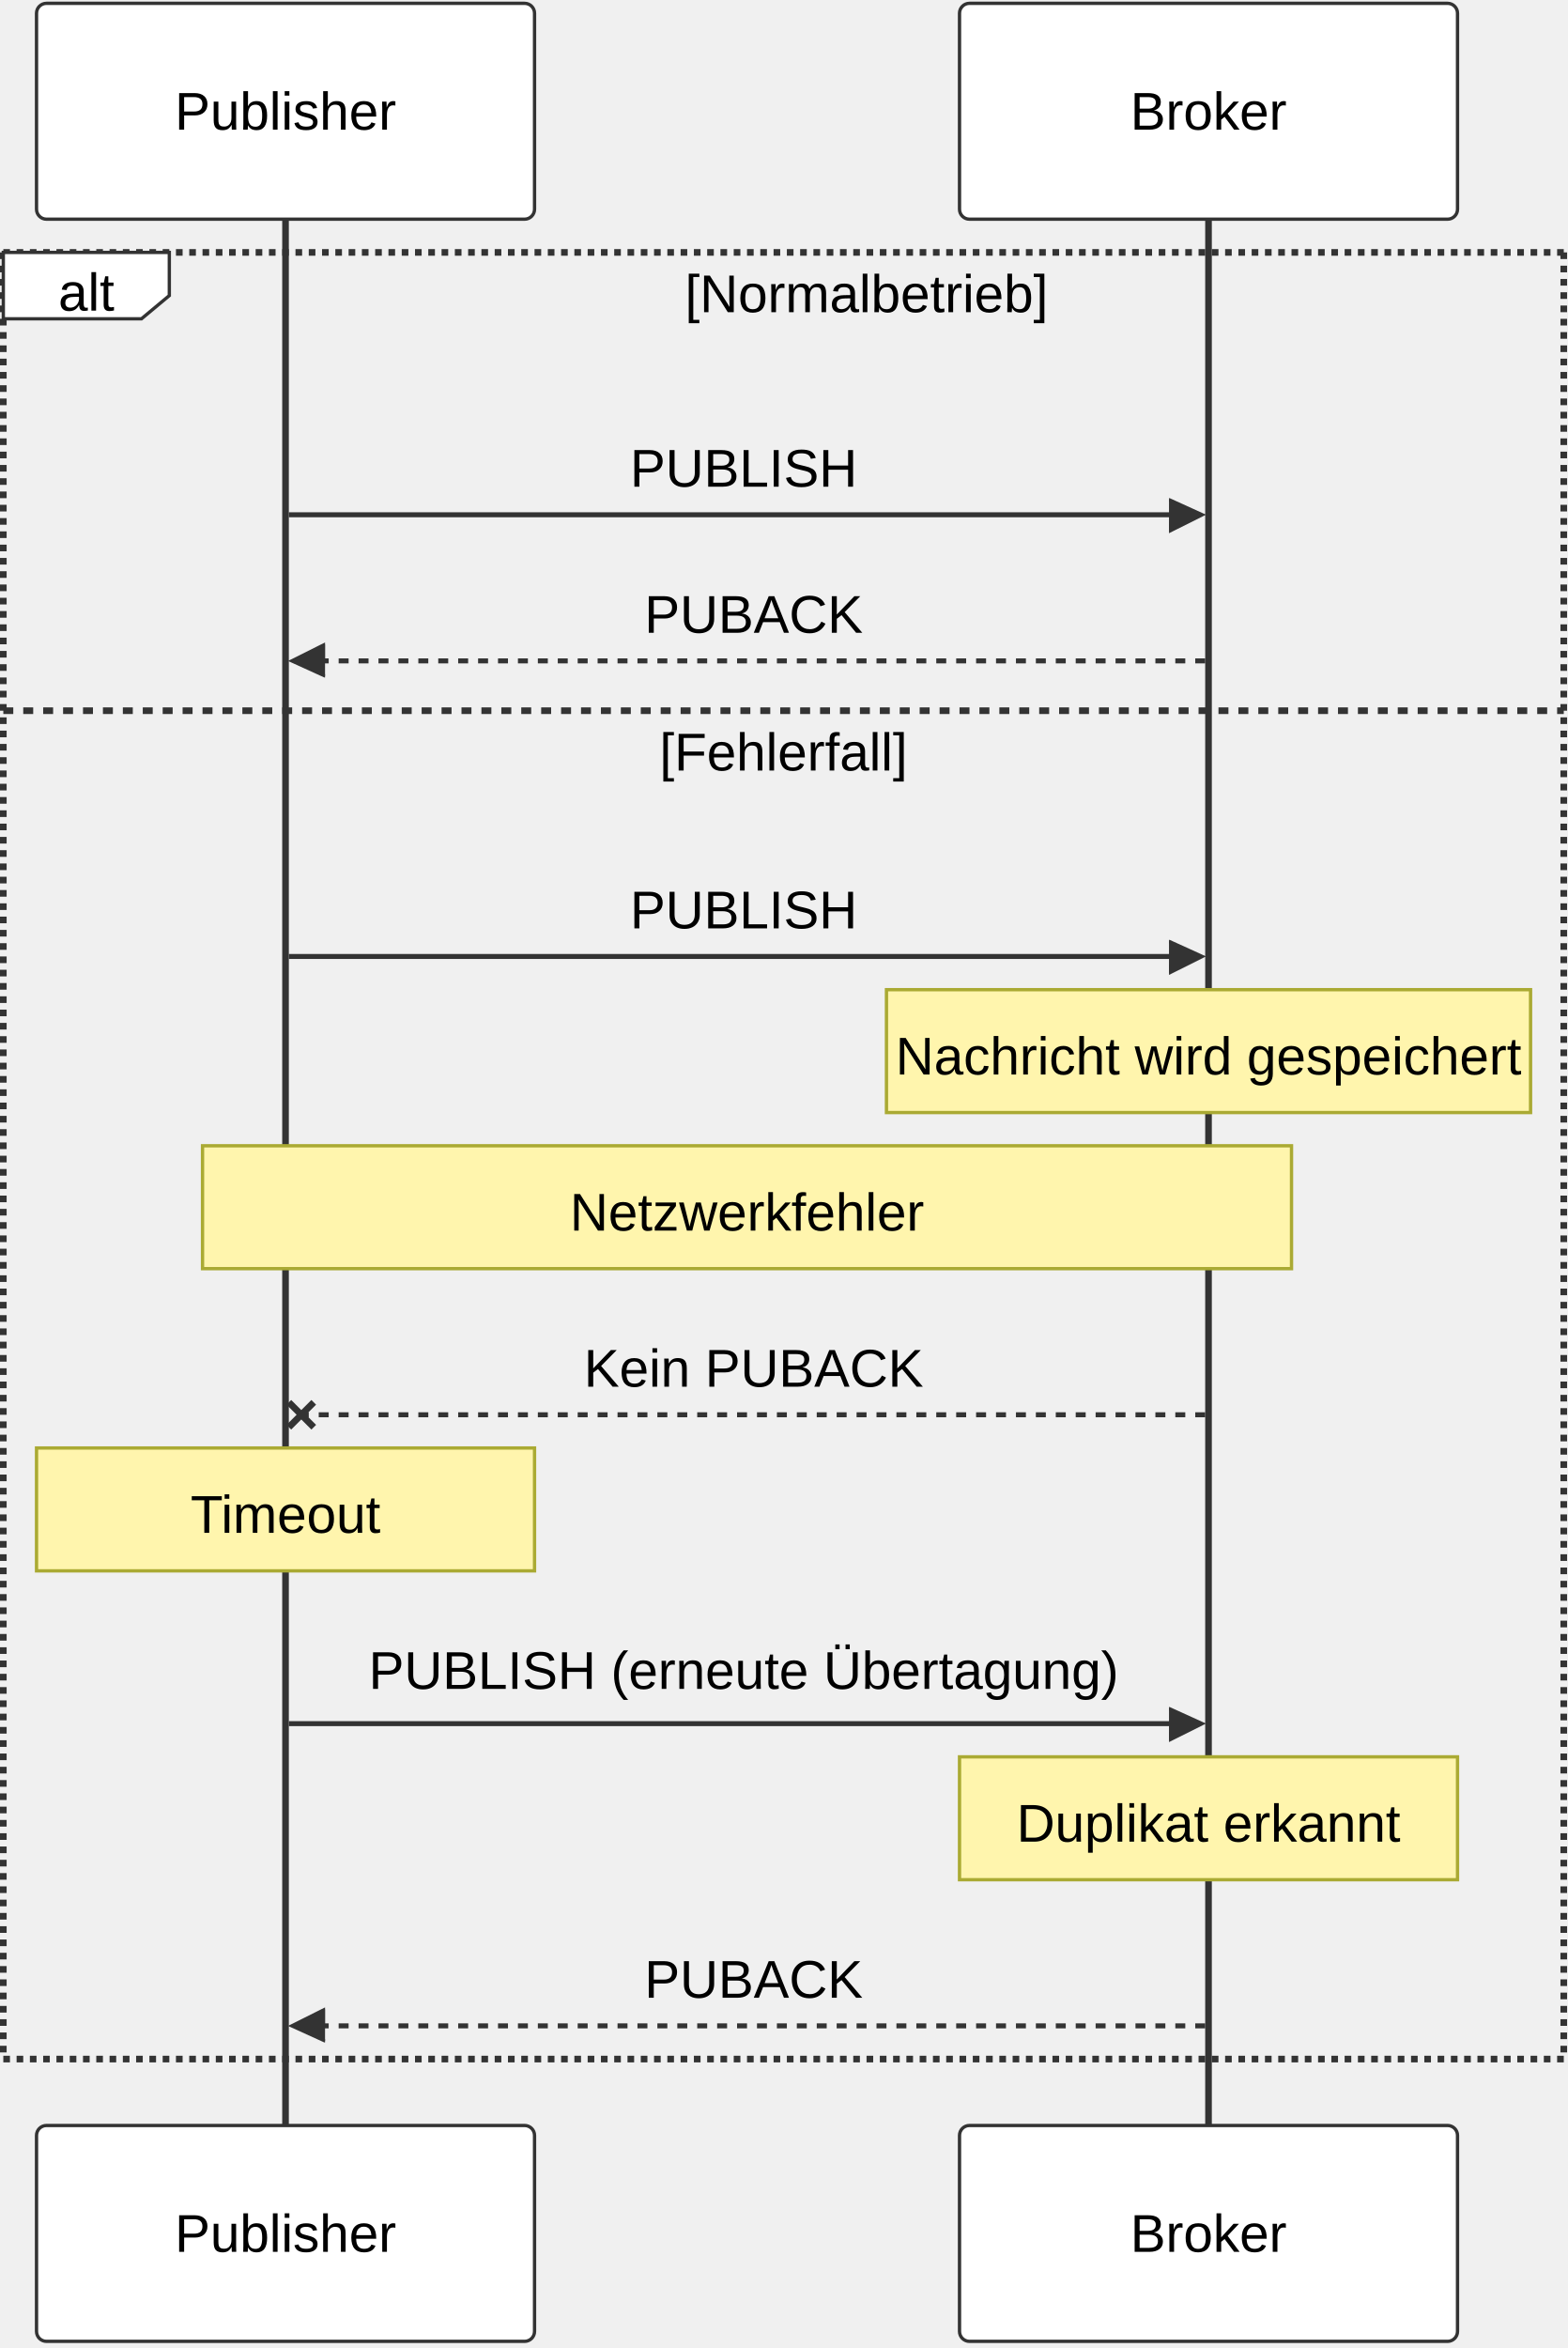
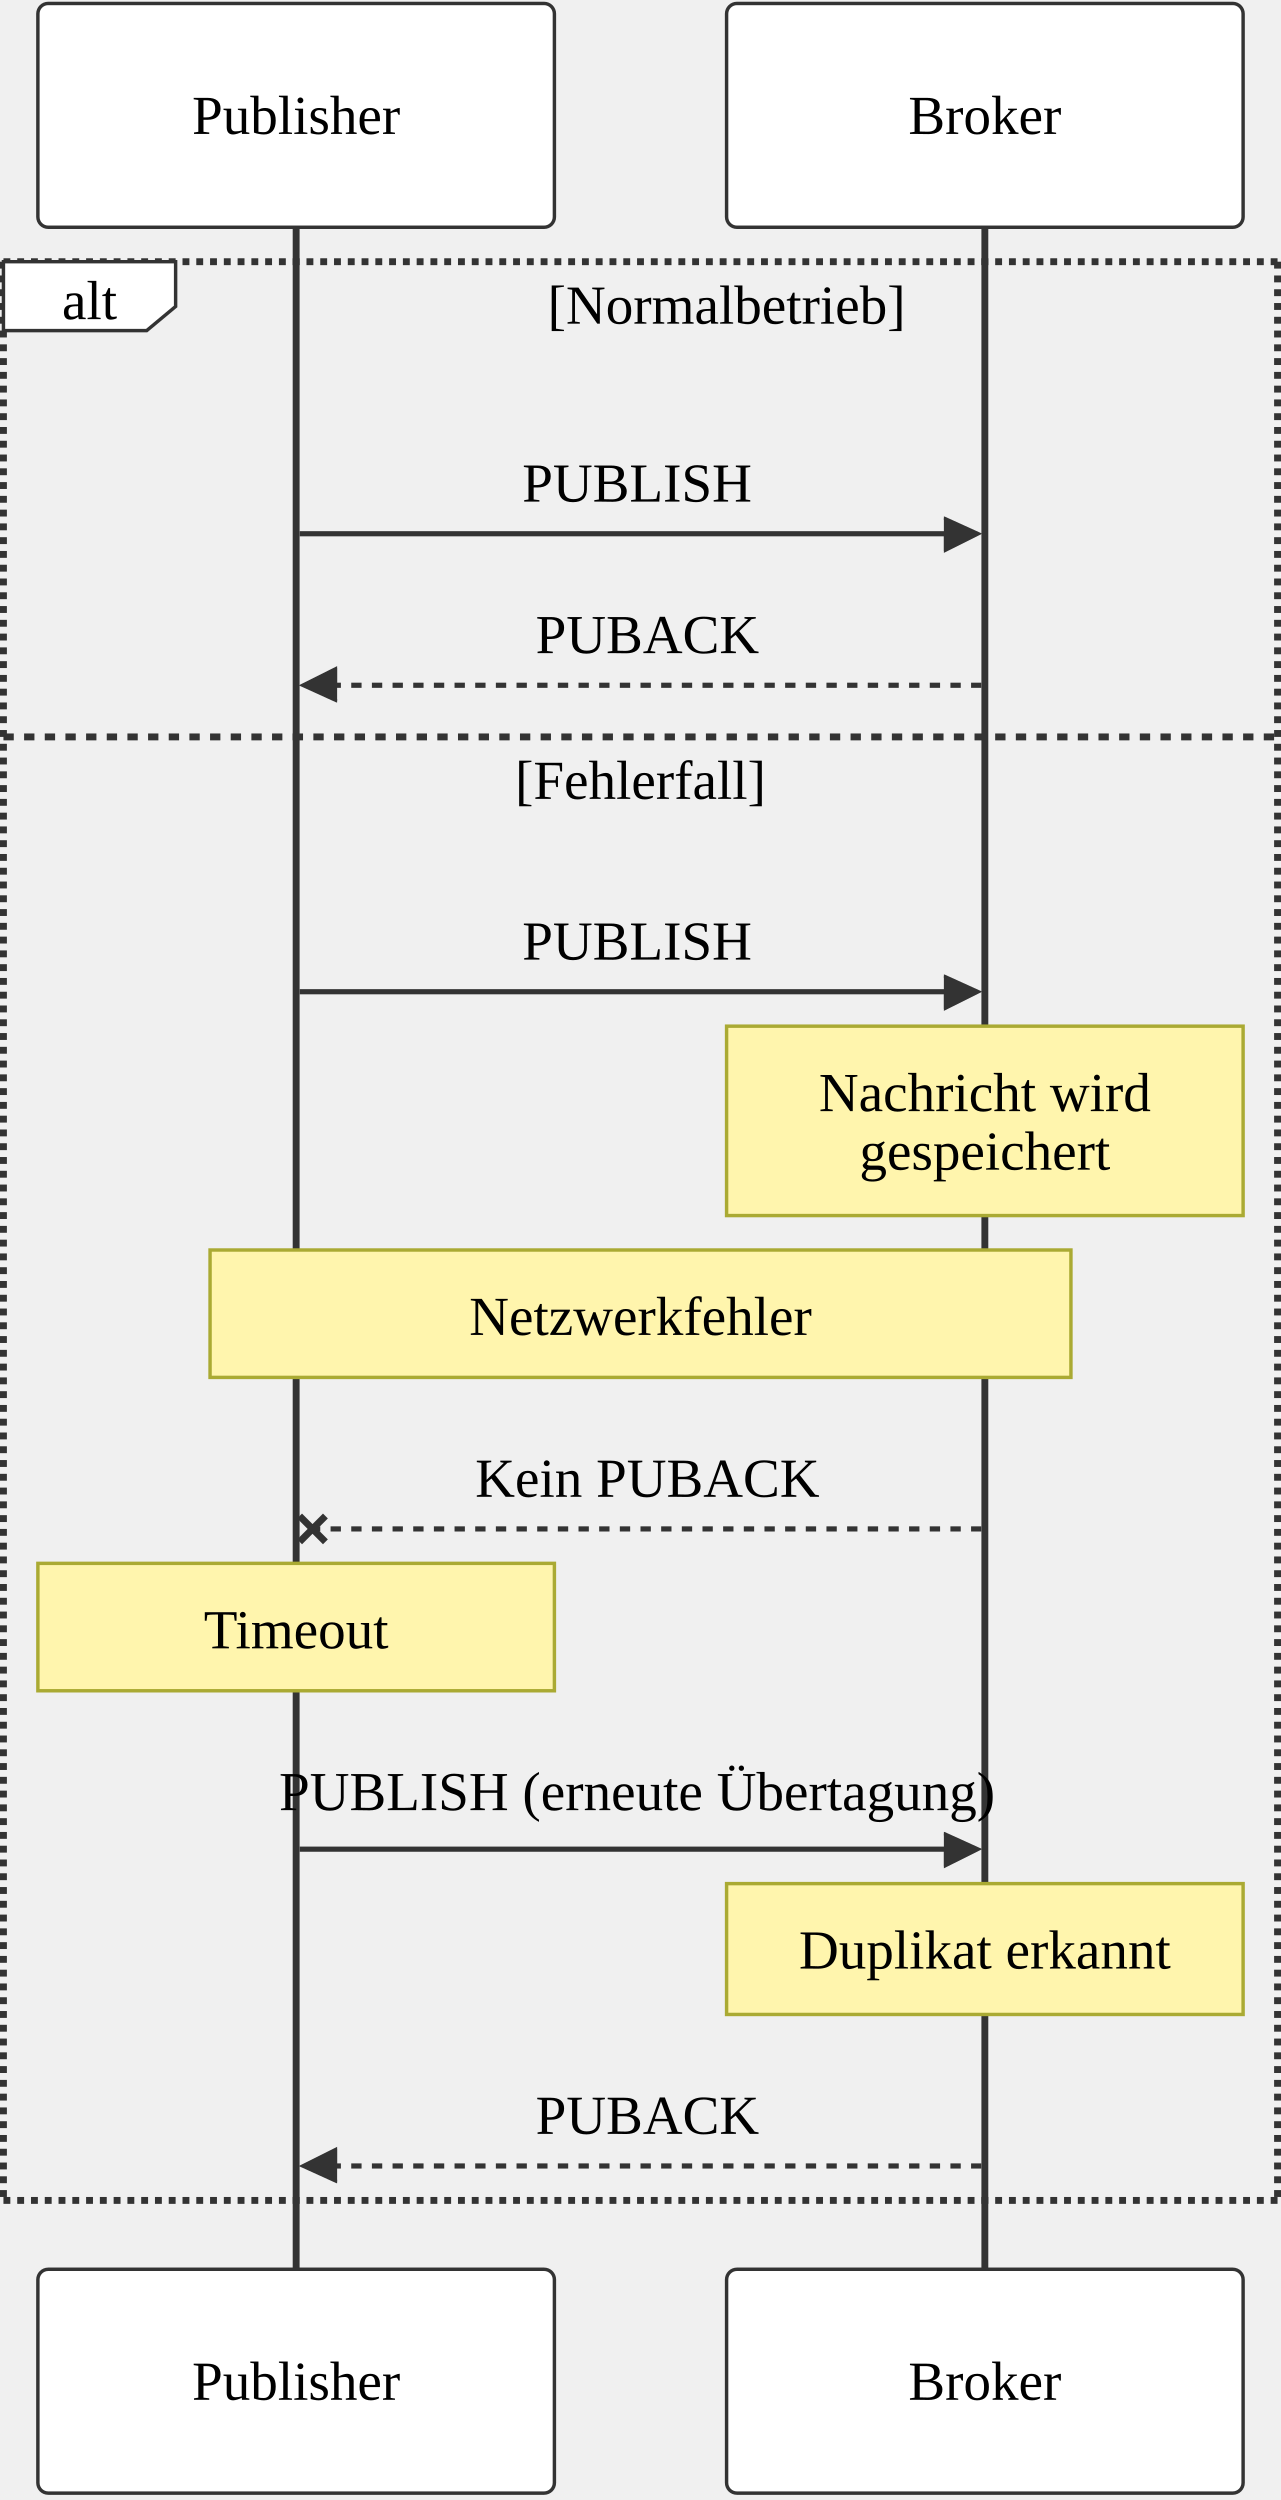
- <svg xmlns="http://www.w3.org/2000/svg" id="my-svg" width="100%" style="max-width: 472px; background-color: white;" viewBox="-11 -1 472 707" role="graphics-document document" aria-roledescription="sequence">
+ <svg xmlns="http://www.w3.org/2000/svg" id="my-svg" width="100%" style="max-width: 372px; background-color: white;" viewBox="-11 -1 372 726" role="graphics-document document" aria-roledescription="sequence">
  <g>
-     <rect x="278" y="639" fill="#eaeaea" stroke="#666" width="150" height="65" name="Broker" rx="3" ry="3" class="actor actor-bottom" />
-     <text x="353" y="671.5" dominant-baseline="central" alignment-baseline="central" class="actor actor-box" style="text-anchor: middle; font-size: 16px; font-weight: 400;">
-       <tspan x="353" dy="0">Broker</tspan>
+     <rect x="200" y="658" fill="#eaeaea" stroke="#666" width="150" height="65" name="Broker" rx="3" ry="3" class="actor actor-bottom" />
+     <text x="275" y="690.5" dominant-baseline="central" alignment-baseline="central" class="actor actor-box" style="text-anchor: middle; font-size: 16px; font-weight: 400;">
+       <tspan x="275" dy="0">Broker</tspan>
    </text>
  </g>
  <g>
-     <rect x="0" y="639" fill="#eaeaea" stroke="#666" width="150" height="65" name="Client" rx="3" ry="3" class="actor actor-bottom" />
-     <text x="75" y="671.5" dominant-baseline="central" alignment-baseline="central" class="actor actor-box" style="text-anchor: middle; font-size: 16px; font-weight: 400;">
+     <rect x="0" y="658" fill="#eaeaea" stroke="#666" width="150" height="65" name="Client" rx="3" ry="3" class="actor actor-bottom" />
+     <text x="75" y="690.5" dominant-baseline="central" alignment-baseline="central" class="actor actor-box" style="text-anchor: middle; font-size: 16px; font-weight: 400;">
      <tspan x="75" dy="0">Publisher</tspan>
    </text>
  </g>
  <g>
-     <line id="actor1" x1="353" y1="65" x2="353" y2="639" class="actor-line 200" stroke-width="0.5px" stroke="#999" name="Broker" data-et="life-line" data-id="Broker" />
+     <line id="actor1" x1="275" y1="65" x2="275" y2="658" class="actor-line 200" stroke-width="0.5px" stroke="#999" name="Broker" data-et="life-line" data-id="Broker" />
    <g id="root-1" data-et="participant" data-type="participant" data-id="Broker">
-       <rect x="278" y="0" fill="#eaeaea" stroke="#666" width="150" height="65" name="Broker" rx="3" ry="3" class="actor actor-top" />
-       <text x="353" y="32.5" dominant-baseline="central" alignment-baseline="central" class="actor actor-box" style="text-anchor: middle; font-size: 16px; font-weight: 400;">
-         <tspan x="353" dy="0">Broker</tspan>
+       <rect x="200" y="0" fill="#eaeaea" stroke="#666" width="150" height="65" name="Broker" rx="3" ry="3" class="actor actor-top" />
+       <text x="275" y="32.5" dominant-baseline="central" alignment-baseline="central" class="actor actor-box" style="text-anchor: middle; font-size: 16px; font-weight: 400;">
+         <tspan x="275" dy="0">Broker</tspan>
      </text>
    </g>
  </g>
  <g>
-     <line id="actor0" x1="75" y1="65" x2="75" y2="639" class="actor-line 200" stroke-width="0.5px" stroke="#999" name="Client" data-et="life-line" data-id="Client" />
+     <line id="actor0" x1="75" y1="65" x2="75" y2="658" class="actor-line 200" stroke-width="0.5px" stroke="#999" name="Client" data-et="life-line" data-id="Client" />
    <g id="root-0" data-et="participant" data-type="participant" data-id="Client">
      <rect x="0" y="0" fill="#eaeaea" stroke="#666" width="150" height="65" name="Client" rx="3" ry="3" class="actor actor-top" />
      <text x="75" y="32.5" dominant-baseline="central" alignment-baseline="central" class="actor actor-box" style="text-anchor: middle; font-size: 16px; font-weight: 400;">
        <tspan x="75" dy="0">Publisher</tspan>
      </text>
    </g>
  </g>
-   <style>#my-svg{font-family:"trebuchet ms",verdana,arial,sans-serif;font-size:16px;fill:#333;}@keyframes edge-animation-frame{from{stroke-dashoffset:0;}}@keyframes dash{to{stroke-dashoffset:0;}}#my-svg .edge-animation-slow{stroke-dasharray:9,5!important;stroke-dashoffset:900;animation:dash 50s linear infinite;stroke-linecap:round;}#my-svg .edge-animation-fast{stroke-dasharray:9,5!important;stroke-dashoffset:900;animation:dash 20s linear infinite;stroke-linecap:round;}#my-svg .error-icon{fill:hsl(220.588, 100%, 98.333%);}#my-svg .error-text{fill:rgb(8.5, 5.75, 0);stroke:rgb(8.5, 5.75, 0);}#my-svg .edge-thickness-normal{stroke-width:1px;}#my-svg .edge-thickness-thick{stroke-width:3.5px;}#my-svg .edge-pattern-solid{stroke-dasharray:0;}#my-svg .edge-thickness-invisible{stroke-width:0;fill:none;}#my-svg .edge-pattern-dashed{stroke-dasharray:3;}#my-svg .edge-pattern-dotted{stroke-dasharray:2;}#my-svg .marker{fill:#0b0b0b;stroke:#0b0b0b;}#my-svg .marker.cross{stroke:#0b0b0b;}#my-svg svg{font-family:"trebuchet ms",verdana,arial,sans-serif;font-size:16px;}#my-svg p{margin:0;}#my-svg .actor{stroke:#333333;fill:#ffffff;stroke-width:1;}#my-svg rect.actor.outer-path[data-look="neo"]{filter:drop-shadow( 1px 2px 2px rgba(185,185,185,1));}#my-svg rect.note[data-look="neo"]{stroke:#aaaa33;fill:#fff5ad;filter:drop-shadow( 1px 2px 2px rgba(185,185,185,1));}#my-svg text.actor&gt;tspan{fill:#000000;stroke:none;}#my-svg .actor-line{stroke:#333333;}#my-svg .innerArc{stroke-width:1.5;stroke-dasharray:none;}#my-svg .messageLine0{stroke-width:1.5;stroke-dasharray:none;stroke:#333333;}#my-svg .messageLine1{stroke-width:1.5;stroke-dasharray:2,2;stroke:#333333;}#my-svg [id$="-arrowhead"] path{fill:#333333;stroke:#333333;}#my-svg .sequenceNumber{fill:#ffffff;}#my-svg [id$="-sequencenumber"]{fill:#333333;}#my-svg [id$="-crosshead"] path{fill:#333333;stroke:#333333;}#my-svg .messageText{fill:#000000;stroke:none;}#my-svg .labelBox{stroke:#333333;fill:#ffffff;filter:none;}#my-svg .labelText,#my-svg .labelText&gt;tspan{fill:#000000;stroke:none;}#my-svg .loopText,#my-svg .loopText&gt;tspan{fill:#000000;stroke:none;}#my-svg .sectionTitle,#my-svg .sectionTitle&gt;tspan{fill:#000000;stroke:none;}#my-svg .loopLine{stroke-width:2px;stroke-dasharray:2,2;stroke:#333333;fill:#333333;}#my-svg .note{stroke:#aaaa33;fill:#fff5ad;}#my-svg .noteText,#my-svg .noteText&gt;tspan{fill:#000000;stroke:none;font-weight:normal;}#my-svg .activation0{fill:#f4f4f4;stroke:#666666;}#my-svg .activation1{fill:#f4f4f4;stroke:#666666;}#my-svg .activation2{fill:#f4f4f4;stroke:#666666;}#my-svg .actorPopupMenu{position:absolute;}#my-svg .actorPopupMenuPanel{position:absolute;fill:#ffffff;box-shadow:0px 8px 16px 0px rgba(0,0,0,0.2);filter:drop-shadow(3px 5px 2px rgb(0 0 0 / 0.4));}#my-svg .actor-man circle,#my-svg line{fill:#ffffff;stroke-width:2px;}#my-svg g rect.rect{filter:drop-shadow( 1px 2px 2px rgba(185,185,185,1));stroke:hsl(40.588, 60%, 83.333%);}#my-svg .node .neo-node{stroke:hsl(40.588, 60%, 83.333%);}#my-svg [data-look="neo"].node rect,#my-svg [data-look="neo"].cluster rect,#my-svg [data-look="neo"].node polygon{stroke:url(#my-svg-gradient);filter:drop-shadow( 1px 2px 2px rgba(185,185,185,1));}#my-svg [data-look="neo"].swimlane.cluster rect{filter:none;}#my-svg [data-look="neo"].node path{stroke:url(#my-svg-gradient);stroke-width:1px;}#my-svg [data-look="neo"].node .outer-path{filter:drop-shadow( 1px 2px 2px rgba(185,185,185,1));}#my-svg [data-look="neo"].node .neo-line path{stroke:hsl(40.588, 60%, 83.333%);filter:none;}#my-svg [data-look="neo"].node circle{stroke:url(#my-svg-gradient);filter:drop-shadow( 1px 2px 2px rgba(185,185,185,1));}#my-svg [data-look="neo"].node circle .state-start{fill:#000000;}#my-svg [data-look="neo"].icon-shape .icon{fill:url(#my-svg-gradient);filter:drop-shadow( 1px 2px 2px rgba(185,185,185,1));}#my-svg [data-look="neo"].icon-shape .icon-neo path{stroke:url(#my-svg-gradient);filter:drop-shadow( 1px 2px 2px rgba(185,185,185,1));}#my-svg :root{--mermaid-font-family:"trebuchet ms",verdana,arial,sans-serif;}</style>
+   <style>#my-svg{font-family:'Times New Roman',Times,serif;font-size:16px;fill:#333;}@keyframes edge-animation-frame{from{stroke-dashoffset:0;}}@keyframes dash{to{stroke-dashoffset:0;}}#my-svg .edge-animation-slow{stroke-dasharray:9,5!important;stroke-dashoffset:900;animation:dash 50s linear infinite;stroke-linecap:round;}#my-svg .edge-animation-fast{stroke-dasharray:9,5!important;stroke-dashoffset:900;animation:dash 20s linear infinite;stroke-linecap:round;}#my-svg .error-icon{fill:hsl(220.588, 100%, 98.333%);}#my-svg .error-text{fill:rgb(8.5, 5.75, 0);stroke:rgb(8.5, 5.75, 0);}#my-svg .edge-thickness-normal{stroke-width:1px;}#my-svg .edge-thickness-thick{stroke-width:3.5px;}#my-svg .edge-pattern-solid{stroke-dasharray:0;}#my-svg .edge-thickness-invisible{stroke-width:0;fill:none;}#my-svg .edge-pattern-dashed{stroke-dasharray:3;}#my-svg .edge-pattern-dotted{stroke-dasharray:2;}#my-svg .marker{fill:#0b0b0b;stroke:#0b0b0b;}#my-svg .marker.cross{stroke:#0b0b0b;}#my-svg svg{font-family:'Times New Roman',Times,serif;font-size:16px;}#my-svg p{margin:0;}#my-svg .actor{stroke:#333333;fill:#ffffff;stroke-width:1;}#my-svg rect.actor.outer-path[data-look="neo"]{filter:drop-shadow( 1px 2px 2px rgba(185,185,185,1));}#my-svg rect.note[data-look="neo"]{stroke:#aaaa33;fill:#fff5ad;filter:drop-shadow( 1px 2px 2px rgba(185,185,185,1));}#my-svg text.actor&gt;tspan{fill:#000000;stroke:none;}#my-svg .actor-line{stroke:#333333;}#my-svg .innerArc{stroke-width:1.5;stroke-dasharray:none;}#my-svg .messageLine0{stroke-width:1.5;stroke-dasharray:none;stroke:#333333;}#my-svg .messageLine1{stroke-width:1.5;stroke-dasharray:2,2;stroke:#333333;}#my-svg [id$="-arrowhead"] path{fill:#333333;stroke:#333333;}#my-svg .sequenceNumber{fill:#ffffff;}#my-svg [id$="-sequencenumber"]{fill:#333333;}#my-svg [id$="-crosshead"] path{fill:#333333;stroke:#333333;}#my-svg .messageText{fill:#000000;stroke:none;}#my-svg .labelBox{stroke:#333333;fill:#ffffff;filter:none;}#my-svg .labelText,#my-svg .labelText&gt;tspan{fill:#000000;stroke:none;}#my-svg .loopText,#my-svg .loopText&gt;tspan{fill:#000000;stroke:none;}#my-svg .sectionTitle,#my-svg .sectionTitle&gt;tspan{fill:#000000;stroke:none;}#my-svg .loopLine{stroke-width:2px;stroke-dasharray:2,2;stroke:#333333;fill:#333333;}#my-svg .note{stroke:#aaaa33;fill:#fff5ad;}#my-svg .noteText,#my-svg .noteText&gt;tspan{fill:#000000;stroke:none;font-weight:normal;}#my-svg .activation0{fill:#f4f4f4;stroke:#666666;}#my-svg .activation1{fill:#f4f4f4;stroke:#666666;}#my-svg .activation2{fill:#f4f4f4;stroke:#666666;}#my-svg .actorPopupMenu{position:absolute;}#my-svg .actorPopupMenuPanel{position:absolute;fill:#ffffff;box-shadow:0px 8px 16px 0px rgba(0,0,0,0.2);filter:drop-shadow(3px 5px 2px rgb(0 0 0 / 0.4));}#my-svg .actor-man circle,#my-svg line{fill:#ffffff;stroke-width:2px;}#my-svg g rect.rect{filter:drop-shadow( 1px 2px 2px rgba(185,185,185,1));stroke:hsl(40.588, 60%, 83.333%);}#my-svg .node .neo-node{stroke:hsl(40.588, 60%, 83.333%);}#my-svg [data-look="neo"].node rect,#my-svg [data-look="neo"].cluster rect,#my-svg [data-look="neo"].node polygon{stroke:url(#my-svg-gradient);filter:drop-shadow( 1px 2px 2px rgba(185,185,185,1));}#my-svg [data-look="neo"].swimlane.cluster rect{filter:none;}#my-svg [data-look="neo"].node path{stroke:url(#my-svg-gradient);stroke-width:1px;}#my-svg [data-look="neo"].node .outer-path{filter:drop-shadow( 1px 2px 2px rgba(185,185,185,1));}#my-svg [data-look="neo"].node .neo-line path{stroke:hsl(40.588, 60%, 83.333%);filter:none;}#my-svg [data-look="neo"].node circle{stroke:url(#my-svg-gradient);filter:drop-shadow( 1px 2px 2px rgba(185,185,185,1));}#my-svg [data-look="neo"].node circle .state-start{fill:#000000;}#my-svg [data-look="neo"].icon-shape .icon{fill:url(#my-svg-gradient);filter:drop-shadow( 1px 2px 2px rgba(185,185,185,1));}#my-svg [data-look="neo"].icon-shape .icon-neo path{stroke:url(#my-svg-gradient);filter:drop-shadow( 1px 2px 2px rgba(185,185,185,1));}#my-svg :root{--mermaid-font-family:"trebuchet ms",verdana,arial,sans-serif;}</style>
  <g />
  <defs>
    <symbol id="my-svg-computer" width="24" height="24">
      <path transform="scale(.5)" d="M2 2v13h20v-13h-20zm18 11h-16v-9h16v9zm-10.228 6l.466-1h3.524l.467 1h-4.457zm14.228 3h-24l2-6h2.104l-1.33 4h18.45l-1.297-4h2.073l2 6zm-5-10h-14v-7h14v7z" />
    </symbol>
  </defs>
  <defs>
    <symbol id="my-svg-database" fill-rule="evenodd" clip-rule="evenodd">
      <path transform="scale(.5)" d="M12.258.001l.256.004.255.005.253.008.251.01.249.012.247.015.246.016.242.019.241.02.239.023.236.024.233.027.231.028.229.031.225.032.223.034.22.036.217.038.214.04.211.041.208.043.205.045.201.046.198.048.194.05.191.051.187.053.183.054.18.056.175.057.172.059.168.06.163.061.16.063.155.064.15.066.074.033.073.033.071.034.07.034.069.035.068.035.067.035.066.035.064.036.064.036.062.036.06.036.06.037.058.037.058.037.055.038.055.038.053.038.052.038.051.039.05.039.048.039.047.039.045.04.044.04.043.04.041.04.04.041.039.041.037.041.036.041.034.041.033.042.032.042.03.042.029.042.027.042.026.043.024.043.023.043.021.043.02.043.018.044.017.043.015.044.013.044.012.044.011.045.009.044.007.045.006.045.004.045.002.045.001.045v17l-.001.045-.002.045-.004.045-.006.045-.007.045-.009.044-.011.045-.012.044-.013.044-.015.044-.017.043-.018.044-.02.043-.021.043-.023.043-.024.043-.026.043-.027.042-.029.042-.03.042-.032.042-.033.042-.034.041-.036.041-.037.041-.039.041-.04.041-.041.04-.043.04-.044.04-.045.04-.047.039-.048.039-.05.039-.051.039-.052.038-.053.038-.055.038-.055.038-.058.037-.058.037-.06.037-.06.036-.062.036-.064.036-.064.036-.066.035-.067.035-.068.035-.069.035-.07.034-.071.034-.073.033-.074.033-.15.066-.155.064-.16.063-.163.061-.168.06-.172.059-.175.057-.18.056-.183.054-.187.053-.191.051-.194.05-.198.048-.201.046-.205.045-.208.043-.211.041-.214.04-.217.038-.22.036-.223.034-.225.032-.229.031-.231.028-.233.027-.236.024-.239.023-.241.02-.242.019-.246.016-.247.015-.249.012-.251.01-.253.008-.255.005-.256.004-.258.001-.258-.001-.256-.004-.255-.005-.253-.008-.251-.01-.249-.012-.247-.015-.245-.016-.243-.019-.241-.02-.238-.023-.236-.024-.234-.027-.231-.028-.228-.031-.226-.032-.223-.034-.22-.036-.217-.038-.214-.04-.211-.041-.208-.043-.204-.045-.201-.046-.198-.048-.195-.05-.19-.051-.187-.053-.184-.054-.179-.056-.176-.057-.172-.059-.167-.06-.164-.061-.159-.063-.155-.064-.151-.066-.074-.033-.072-.033-.072-.034-.07-.034-.069-.035-.068-.035-.067-.035-.066-.035-.064-.036-.063-.036-.062-.036-.061-.036-.06-.037-.058-.037-.057-.037-.056-.038-.055-.038-.053-.038-.052-.038-.051-.039-.049-.039-.049-.039-.046-.039-.046-.04-.044-.04-.043-.04-.041-.04-.04-.041-.039-.041-.037-.041-.036-.041-.034-.041-.033-.042-.032-.042-.03-.042-.029-.042-.027-.042-.026-.043-.024-.043-.023-.043-.021-.043-.02-.043-.018-.044-.017-.043-.015-.044-.013-.044-.012-.044-.011-.045-.009-.044-.007-.045-.006-.045-.004-.045-.002-.045-.001-.045v-17l.001-.045.002-.045.004-.045.006-.045.007-.045.009-.044.011-.045.012-.044.013-.044.015-.044.017-.043.018-.044.02-.043.021-.043.023-.043.024-.043.026-.043.027-.042.029-.042.03-.042.032-.042.033-.042.034-.041.036-.041.037-.041.039-.041.04-.041.041-.04.043-.04.044-.04.046-.04.046-.039.049-.039.049-.039.051-.039.052-.038.053-.038.055-.038.056-.038.057-.037.058-.037.06-.037.061-.036.062-.036.063-.036.064-.036.066-.035.067-.035.068-.035.069-.035.07-.034.072-.034.072-.033.074-.033.151-.066.155-.064.159-.063.164-.061.167-.06.172-.059.176-.057.179-.056.184-.054.187-.053.19-.051.195-.05.198-.048.201-.046.204-.045.208-.043.211-.041.214-.04.217-.038.22-.036.223-.034.226-.032.228-.031.231-.028.234-.027.236-.024.238-.023.241-.02.243-.019.245-.016.247-.015.249-.012.251-.01.253-.008.255-.005.256-.004.258-.001.258.001zm-9.258 20.499v.01l.001.021.003.021.004.022.005.021.006.022.007.022.009.023.01.022.011.023.012.023.013.023.015.023.016.024.017.023.018.024.019.024.021.024.022.025.023.024.024.025.052.049.056.05.061.051.066.051.07.051.075.051.079.052.084.052.088.052.092.052.097.052.102.051.105.052.11.052.114.051.119.051.123.051.127.05.131.05.135.05.139.048.144.049.147.047.152.047.155.047.16.045.163.045.167.043.171.043.176.041.178.041.183.039.187.039.19.037.194.035.197.035.202.033.204.031.209.03.212.029.216.027.219.025.222.024.226.021.23.02.233.018.236.016.24.015.243.012.246.01.249.008.253.005.256.004.259.001.26-.001.257-.004.254-.005.25-.008.247-.011.244-.012.241-.014.237-.016.233-.018.231-.021.226-.021.224-.024.22-.026.216-.027.212-.028.21-.031.205-.031.202-.034.198-.034.194-.036.191-.037.187-.039.183-.04.179-.04.175-.042.172-.043.168-.044.163-.045.16-.046.155-.046.152-.047.148-.048.143-.049.139-.049.136-.05.131-.05.126-.05.123-.051.118-.052.114-.051.11-.052.106-.052.101-.052.096-.052.092-.052.088-.053.083-.051.079-.052.074-.052.07-.051.065-.051.06-.051.056-.05.051-.05.023-.024.023-.025.021-.024.02-.024.019-.024.018-.024.017-.024.015-.023.014-.024.013-.023.012-.023.01-.023.01-.022.008-.022.006-.022.006-.022.004-.022.004-.021.001-.021.001-.021v-4.127l-.077.055-.08.053-.083.054-.085.053-.087.052-.09.052-.093.051-.095.05-.097.05-.1.049-.102.049-.105.048-.106.047-.109.047-.111.046-.114.045-.115.045-.118.044-.12.043-.122.042-.124.042-.126.041-.128.04-.13.04-.132.038-.134.038-.135.037-.138.037-.139.035-.142.035-.143.034-.144.033-.147.032-.148.031-.15.03-.151.03-.153.029-.154.027-.156.027-.158.026-.159.025-.161.024-.162.023-.163.022-.165.021-.166.02-.167.019-.169.018-.169.017-.171.016-.173.015-.173.014-.175.013-.175.012-.177.011-.178.01-.179.008-.179.008-.181.006-.182.005-.182.004-.184.003-.184.002h-.37l-.184-.002-.184-.003-.182-.004-.182-.005-.181-.006-.179-.008-.179-.008-.178-.01-.176-.011-.176-.012-.175-.013-.173-.014-.172-.015-.171-.016-.17-.017-.169-.018-.167-.019-.166-.02-.165-.021-.163-.022-.162-.023-.161-.024-.159-.025-.157-.026-.156-.027-.155-.027-.153-.029-.151-.03-.15-.03-.148-.031-.146-.032-.145-.033-.143-.034-.141-.035-.14-.035-.137-.037-.136-.037-.134-.038-.132-.038-.13-.04-.128-.04-.126-.041-.124-.042-.122-.042-.12-.044-.117-.043-.116-.045-.113-.045-.112-.046-.109-.047-.106-.047-.105-.048-.102-.049-.1-.049-.097-.05-.095-.05-.093-.052-.09-.051-.087-.052-.085-.053-.083-.054-.08-.054-.077-.054v4.127zm0-5.654v.011l.001.021.003.021.004.021.005.022.006.022.007.022.009.022.01.022.011.023.012.023.013.023.015.024.016.023.017.024.018.024.019.024.021.024.022.024.023.025.024.024.052.05.056.05.061.05.066.051.07.051.075.052.079.051.084.052.088.052.092.052.097.052.102.052.105.052.11.051.114.051.119.052.123.05.127.051.131.05.135.049.139.049.144.048.147.048.152.047.155.046.16.045.163.045.167.044.171.042.176.042.178.04.183.04.187.038.19.037.194.036.197.034.202.033.204.032.209.03.212.028.216.027.219.025.222.024.226.022.23.02.233.018.236.016.24.014.243.012.246.01.249.008.253.006.256.003.259.001.26-.001.257-.003.254-.006.25-.008.247-.01.244-.012.241-.015.237-.016.233-.018.231-.02.226-.022.224-.024.22-.025.216-.027.212-.029.21-.03.205-.032.202-.033.198-.035.194-.036.191-.037.187-.039.183-.039.179-.041.175-.042.172-.043.168-.044.163-.045.16-.045.155-.047.152-.047.148-.048.143-.048.139-.05.136-.049.131-.05.126-.051.123-.051.118-.051.114-.052.11-.052.106-.052.101-.052.096-.052.092-.052.088-.052.083-.052.079-.052.074-.051.07-.052.065-.051.06-.05.056-.051.051-.049.023-.025.023-.024.021-.025.02-.024.019-.024.018-.024.017-.024.015-.023.014-.023.013-.024.012-.022.01-.023.01-.023.008-.022.006-.022.006-.022.004-.021.004-.022.001-.021.001-.021v-4.139l-.077.054-.08.054-.083.054-.085.052-.087.053-.09.051-.093.051-.095.051-.097.05-.1.049-.102.049-.105.048-.106.047-.109.047-.111.046-.114.045-.115.044-.118.044-.12.044-.122.042-.124.042-.126.041-.128.04-.13.039-.132.039-.134.038-.135.037-.138.036-.139.036-.142.035-.143.033-.144.033-.147.033-.148.031-.15.03-.151.03-.153.028-.154.028-.156.027-.158.026-.159.025-.161.024-.162.023-.163.022-.165.021-.166.02-.167.019-.169.018-.169.017-.171.016-.173.015-.173.014-.175.013-.175.012-.177.011-.178.009-.179.009-.179.007-.181.007-.182.005-.182.004-.184.003-.184.002h-.37l-.184-.002-.184-.003-.182-.004-.182-.005-.181-.007-.179-.007-.179-.009-.178-.009-.176-.011-.176-.012-.175-.013-.173-.014-.172-.015-.171-.016-.17-.017-.169-.018-.167-.019-.166-.02-.165-.021-.163-.022-.162-.023-.161-.024-.159-.025-.157-.026-.156-.027-.155-.028-.153-.028-.151-.03-.15-.03-.148-.031-.146-.033-.145-.033-.143-.033-.141-.035-.14-.036-.137-.036-.136-.037-.134-.038-.132-.039-.13-.039-.128-.04-.126-.041-.124-.042-.122-.043-.12-.043-.117-.044-.116-.044-.113-.046-.112-.046-.109-.046-.106-.047-.105-.048-.102-.049-.1-.049-.097-.05-.095-.051-.093-.051-.09-.051-.087-.053-.085-.052-.083-.054-.08-.054-.077-.054v4.139zm0-5.666v.011l.001.02.003.022.004.021.005.022.006.021.007.022.009.023.01.022.011.023.012.023.013.023.015.023.016.024.017.024.018.023.019.024.021.025.022.024.023.024.024.025.052.05.056.05.061.05.066.051.07.051.075.052.079.051.084.052.088.052.092.052.097.052.102.052.105.051.11.052.114.051.119.051.123.051.127.05.131.05.135.05.139.049.144.048.147.048.152.047.155.046.16.045.163.045.167.043.171.043.176.042.178.04.183.04.187.038.19.037.194.036.197.034.202.033.204.032.209.03.212.028.216.027.219.025.222.024.226.021.23.02.233.018.236.017.24.014.243.012.246.01.249.008.253.006.256.003.259.001.26-.001.257-.003.254-.006.25-.008.247-.01.244-.013.241-.014.237-.016.233-.018.231-.02.226-.022.224-.024.22-.025.216-.027.212-.029.21-.03.205-.032.202-.033.198-.035.194-.036.191-.037.187-.039.183-.039.179-.041.175-.042.172-.043.168-.044.163-.045.16-.045.155-.047.152-.047.148-.048.143-.049.139-.049.136-.049.131-.051.126-.05.123-.051.118-.052.114-.051.11-.052.106-.052.101-.052.096-.052.092-.052.088-.052.083-.052.079-.052.074-.052.07-.051.065-.051.06-.051.056-.05.051-.049.023-.025.023-.025.021-.024.02-.024.019-.024.018-.024.017-.024.015-.023.014-.024.013-.023.012-.023.01-.022.01-.023.008-.022.006-.022.006-.022.004-.022.004-.021.001-.021.001-.021v-4.153l-.077.054-.08.054-.083.053-.085.053-.087.053-.09.051-.093.051-.095.051-.097.05-.1.049-.102.048-.105.048-.106.048-.109.046-.111.046-.114.046-.115.044-.118.044-.12.043-.122.043-.124.042-.126.041-.128.04-.13.039-.132.039-.134.038-.135.037-.138.036-.139.036-.142.034-.143.034-.144.033-.147.032-.148.032-.15.03-.151.03-.153.028-.154.028-.156.027-.158.026-.159.024-.161.024-.162.023-.163.023-.165.021-.166.02-.167.019-.169.018-.169.017-.171.016-.173.015-.173.014-.175.013-.175.012-.177.01-.178.01-.179.009-.179.007-.181.006-.182.006-.182.004-.184.003-.184.001-.185.001-.185-.001-.184-.001-.184-.003-.182-.004-.182-.006-.181-.006-.179-.007-.179-.009-.178-.01-.176-.01-.176-.012-.175-.013-.173-.014-.172-.015-.171-.016-.17-.017-.169-.018-.167-.019-.166-.02-.165-.021-.163-.023-.162-.023-.161-.024-.159-.024-.157-.026-.156-.027-.155-.028-.153-.028-.151-.03-.15-.03-.148-.032-.146-.032-.145-.033-.143-.034-.141-.034-.14-.036-.137-.036-.136-.037-.134-.038-.132-.039-.13-.039-.128-.041-.126-.041-.124-.041-.122-.043-.12-.043-.117-.044-.116-.044-.113-.046-.112-.046-.109-.046-.106-.048-.105-.048-.102-.048-.1-.05-.097-.049-.095-.051-.093-.051-.09-.052-.087-.052-.085-.053-.083-.053-.08-.054-.077-.054v4.153zm8.74-8.179l-.257.004-.254.005-.25.008-.247.011-.244.012-.241.014-.237.016-.233.018-.231.021-.226.022-.224.023-.22.026-.216.027-.212.028-.21.031-.205.032-.202.033-.198.034-.194.036-.191.038-.187.038-.183.04-.179.041-.175.042-.172.043-.168.043-.163.045-.16.046-.155.046-.152.048-.148.048-.143.048-.139.049-.136.05-.131.05-.126.051-.123.051-.118.051-.114.052-.11.052-.106.052-.101.052-.096.052-.092.052-.088.052-.083.052-.079.052-.074.051-.07.052-.065.051-.06.05-.056.05-.051.05-.023.025-.023.024-.021.024-.02.025-.019.024-.018.024-.017.023-.015.024-.014.023-.013.023-.012.023-.01.023-.01.022-.008.022-.006.023-.006.021-.004.022-.004.021-.001.021-.001.021.001.021.001.021.004.021.004.022.006.021.006.023.008.022.01.022.01.023.012.023.013.023.014.023.015.024.017.023.018.024.019.024.02.025.021.024.023.024.023.025.051.05.056.05.06.05.065.051.07.052.074.051.079.052.083.052.088.052.092.052.096.052.101.052.106.052.11.052.114.052.118.051.123.051.126.051.131.05.136.05.139.049.143.048.148.048.152.048.155.046.16.046.163.045.168.043.172.043.175.042.179.041.183.04.187.038.191.038.194.036.198.034.202.033.205.032.21.031.212.028.216.027.22.026.224.023.226.022.231.021.233.018.237.016.241.014.244.012.247.011.25.008.254.005.257.004.26.001.26-.001.257-.004.254-.005.25-.008.247-.011.244-.012.241-.014.237-.016.233-.018.231-.021.226-.022.224-.023.22-.026.216-.027.212-.028.21-.031.205-.032.202-.033.198-.034.194-.036.191-.038.187-.038.183-.04.179-.041.175-.042.172-.043.168-.043.163-.045.16-.046.155-.046.152-.048.148-.048.143-.048.139-.049.136-.05.131-.05.126-.051.123-.051.118-.051.114-.052.11-.052.106-.052.101-.052.096-.052.092-.052.088-.052.083-.052.079-.052.074-.051.07-.052.065-.051.06-.05.056-.05.051-.05.023-.025.023-.024.021-.024.02-.025.019-.024.018-.024.017-.023.015-.024.014-.023.013-.023.012-.023.01-.023.01-.022.008-.022.006-.023.006-.021.004-.022.004-.021.001-.021.001-.021-.001-.021-.001-.021-.004-.021-.004-.022-.006-.021-.006-.023-.008-.022-.01-.022-.01-.023-.012-.023-.013-.023-.014-.023-.015-.024-.017-.023-.018-.024-.019-.024-.02-.025-.021-.024-.023-.024-.023-.025-.051-.05-.056-.05-.06-.05-.065-.051-.07-.052-.074-.051-.079-.052-.083-.052-.088-.052-.092-.052-.096-.052-.101-.052-.106-.052-.11-.052-.114-.052-.118-.051-.123-.051-.126-.051-.131-.05-.136-.05-.139-.049-.143-.048-.148-.048-.152-.048-.155-.046-.16-.046-.163-.045-.168-.043-.172-.043-.175-.042-.179-.041-.183-.04-.187-.038-.191-.038-.194-.036-.198-.034-.202-.033-.205-.032-.21-.031-.212-.028-.216-.027-.22-.026-.224-.023-.226-.022-.231-.021-.233-.018-.237-.016-.241-.014-.244-.012-.247-.011-.25-.008-.254-.005-.257-.004-.26-.001-.26.001z" />
    </symbol>
  </defs>
  <defs>
    <symbol id="my-svg-clock" width="24" height="24">
      <path transform="scale(.5)" d="M12 2c5.514 0 10 4.486 10 10s-4.486 10-10 10-10-4.486-10-10 4.486-10 10-10zm0-2c-6.627 0-12 5.373-12 12s5.373 12 12 12 12-5.373 12-12-5.373-12-12-12zm5.848 12.459c.202.038.202.333.001.372-1.907.361-6.045 1.111-6.547 1.111-.719 0-1.301-.582-1.301-1.301 0-.512.77-5.447 1.125-7.445.034-.192.312-.181.343.014l.985 6.238 5.394 1.011z" />
    </symbol>
  </defs>
  <defs>
    <marker id="my-svg-arrowhead" refX="7.9" refY="5" markerUnits="userSpaceOnUse" markerWidth="12" markerHeight="12" orient="auto-start-reverse">
      <path d="M -1 0 L 10 5 L 0 10 z" />
    </marker>
  </defs>
  <defs>
    <marker id="my-svg-crosshead" markerWidth="15" markerHeight="8" orient="auto" refX="4" refY="4.5">
      <path fill="none" stroke="#000000" stroke-width="1pt" d="M 1,2 L 6,7 M 6,2 L 1,7" style="stroke-dasharray: 0, 0;" />
    </marker>
  </defs>
  <defs>
    <marker id="my-svg-filled-head" refX="15.5" refY="7" markerWidth="20" markerHeight="28" orient="auto">
      <path d="M 18,7 L9,13 L14,7 L9,1 Z" />
    </marker>
  </defs>
  <defs>
    <marker id="my-svg-sequencenumber" refX="15" refY="15" markerWidth="60" markerHeight="40" orient="auto">
      <circle cx="15" cy="15" r="6" />
    </marker>
  </defs>
  <defs>
    <marker id="my-svg-solidTopArrowHead" refX="7.9" refY="7.25" markerUnits="userSpaceOnUse" markerWidth="12" markerHeight="12" orient="auto-start-reverse">
      <path d="M 0 0 L 10 8 L 0 8 z" />
    </marker>
  </defs>
  <defs>
    <marker id="my-svg-solidBottomArrowHead" refX="7.9" refY="0.75" markerUnits="userSpaceOnUse" markerWidth="12" markerHeight="12" orient="auto-start-reverse">
      <path d="M 0 0 L 10 0 L 0 8 z" />
    </marker>
  </defs>
  <defs>
    <marker id="my-svg-stickTopArrowHead" refX="7.5" refY="7" markerUnits="userSpaceOnUse" markerWidth="12" markerHeight="12" orient="auto-start-reverse">
      <path d="M 0 0 L 7 7" stroke="black" stroke-width="1.5" fill="none" />
    </marker>
  </defs>
  <defs>
    <marker id="my-svg-stickBottomArrowHead" refX="7.5" refY="0" markerUnits="userSpaceOnUse" markerWidth="12" markerHeight="12" orient="auto-start-reverse">
      <path d="M 0 7 L 7 0" stroke="black" stroke-width="1.5" fill="none" />
    </marker>
  </defs>
  <g data-et="note" data-id="i5">
-     <rect x="256" y="297" fill="#EDF2AE" stroke="#666" width="194" height="37" class="note" />
-     <text x="353" y="302" text-anchor="middle" dominant-baseline="middle" alignment-baseline="middle" class="noteText" dy="1em" style="font-size: 16px; font-weight: 400;">
-       <tspan x="353">Nachricht wird gespeichert</tspan>
+     <rect x="200" y="297" fill="#EDF2AE" stroke="#666" width="150" height="55" class="note" />
+     <text x="275" y="302" text-anchor="middle" dominant-baseline="middle" alignment-baseline="middle" class="noteText" dy="1em" style="font-size: 16px; font-weight: 400;">
+       <tspan x="275">Nachricht wird</tspan>
+     </text>
+     <text x="275" y="319" text-anchor="middle" dominant-baseline="middle" alignment-baseline="middle" class="noteText" dy="1em" style="font-size: 16px; font-weight: 400;">
+       <tspan x="275">gespeichert</tspan>
    </text>
  </g>
  <g data-et="note" data-id="i6">
-     <rect x="50" y="344" fill="#EDF2AE" stroke="#666" width="328" height="37" class="note" />
-     <text x="214" y="349" text-anchor="middle" dominant-baseline="middle" alignment-baseline="middle" class="noteText" dy="1em" style="font-size: 16px; font-weight: 400;">
-       <tspan x="214">Netzwerkfehler</tspan>
+     <rect x="50" y="362" fill="#EDF2AE" stroke="#666" width="250" height="37" class="note" />
+     <text x="175" y="367" text-anchor="middle" dominant-baseline="middle" alignment-baseline="middle" class="noteText" dy="1em" style="font-size: 16px; font-weight: 400;">
+       <tspan x="175">Netzwerkfehler</tspan>
    </text>
  </g>
  <g data-et="note" data-id="i8">
-     <rect x="0" y="435" fill="#EDF2AE" stroke="#666" width="150" height="37" class="note" />
-     <text x="75" y="440" text-anchor="middle" dominant-baseline="middle" alignment-baseline="middle" class="noteText" dy="1em" style="font-size: 16px; font-weight: 400;">
+     <rect x="0" y="453" fill="#EDF2AE" stroke="#666" width="150" height="37" class="note" />
+     <text x="75" y="458" text-anchor="middle" dominant-baseline="middle" alignment-baseline="middle" class="noteText" dy="1em" style="font-size: 16px; font-weight: 400;">
      <tspan x="75">Timeout</tspan>
    </text>
  </g>
  <g data-et="note" data-id="i10">
-     <rect x="278" y="528" fill="#EDF2AE" stroke="#666" width="150" height="37" class="note" />
-     <text x="353" y="533" text-anchor="middle" dominant-baseline="middle" alignment-baseline="middle" class="noteText" dy="1em" style="font-size: 16px; font-weight: 400;">
-       <tspan x="353">Duplikat erkannt</tspan>
+     <rect x="200" y="546" fill="#EDF2AE" stroke="#666" width="150" height="38" class="note" />
+     <text x="275" y="551" text-anchor="middle" dominant-baseline="middle" alignment-baseline="middle" class="noteText" dy="1em" style="font-size: 16px; font-weight: 400;">
+       <tspan x="275">Duplikat erkannt</tspan>
    </text>
  </g>
  <g data-et="control-structure" data-id="i12">
-     <line x1="-10" y1="75" x2="460" y2="75" class="loopLine" />
-     <line x1="460" y1="75" x2="460" y2="619" class="loopLine" />
-     <line x1="-10" y1="619" x2="460" y2="619" class="loopLine" />
-     <line x1="-10" y1="75" x2="-10" y2="619" class="loopLine" />
-     <line x1="-10" y1="213" x2="460" y2="213" class="loopLine" style="stroke-dasharray: 3, 3;" />
+     <line x1="-10" y1="75" x2="360" y2="75" class="loopLine" />
+     <line x1="360" y1="75" x2="360" y2="638" class="loopLine" />
+     <line x1="-10" y1="638" x2="360" y2="638" class="loopLine" />
+     <line x1="-10" y1="75" x2="-10" y2="638" class="loopLine" />
+     <line x1="-10" y1="213" x2="360" y2="213" class="loopLine" style="stroke-dasharray: 3, 3;" />
    <polygon points="-10,75 40,75 40,88 31.6,95 -10,95" class="labelBox" />
    <text x="15" y="88" text-anchor="middle" dominant-baseline="middle" alignment-baseline="middle" class="labelText" style="font-size: 16px; font-weight: 400;">alt</text>
-     <text x="250" y="93" text-anchor="middle" class="loopText" style="font-size: 16px; font-weight: 400;">
-       <tspan x="250">[Normalbetrieb]</tspan>
+     <text x="200" y="93" text-anchor="middle" class="loopText" style="font-size: 16px; font-weight: 400;">
+       <tspan x="200">[Normalbetrieb]</tspan>
    </text>
-     <text x="225" y="231" text-anchor="middle" class="sectionTitle" style="font-size: 16px; font-weight: 400;">[Fehlerfall]</text>
+     <text x="175" y="231" text-anchor="middle" class="sectionTitle" style="font-size: 16px; font-weight: 400;">[Fehlerfall]</text>
  </g>
-   <text x="213" y="125" text-anchor="middle" dominant-baseline="middle" alignment-baseline="middle" class="messageText" dy="1em" style="font-size: 16px; font-weight: 400;">PUBLISH</text>
-   <line x1="76" y1="154" x2="349" y2="154" class="messageLine0" data-et="message" data-id="i1" data-from="Client" data-to="Broker" stroke-width="2" stroke="none" marker-end="url(#my-svg-arrowhead)" style="fill: none;" />
-   <text x="216" y="169" text-anchor="middle" dominant-baseline="middle" alignment-baseline="middle" class="messageText" dy="1em" style="font-size: 16px; font-weight: 400;">PUBACK</text>
-   <line x1="352" y1="198" x2="79" y2="198" class="messageLine1" data-et="message" data-id="i2" data-from="Broker" data-to="Client" stroke-width="2" stroke="none" marker-end="url(#my-svg-arrowhead)" style="stroke-dasharray: 3, 3; fill: none;" />
-   <text x="213" y="258" text-anchor="middle" dominant-baseline="middle" alignment-baseline="middle" class="messageText" dy="1em" style="font-size: 16px; font-weight: 400;">PUBLISH</text>
-   <line x1="76" y1="287" x2="349" y2="287" class="messageLine0" data-et="message" data-id="i4" data-from="Client" data-to="Broker" stroke-width="2" stroke="none" marker-end="url(#my-svg-arrowhead)" style="fill: none;" />
-   <text x="216" y="396" text-anchor="middle" dominant-baseline="middle" alignment-baseline="middle" class="messageText" dy="1em" style="font-size: 16px; font-weight: 400;">Kein PUBACK</text>
-   <line x1="352" y1="425" x2="79" y2="425" class="messageLine1" data-et="message" data-id="i7" data-from="Broker" data-to="Client" stroke-width="2" stroke="none" marker-end="url(#my-svg-crosshead)" style="stroke-dasharray: 3, 3; fill: none;" />
-   <text x="213" y="487" text-anchor="middle" dominant-baseline="middle" alignment-baseline="middle" class="messageText" dy="1em" style="font-size: 16px; font-weight: 400;">PUBLISH (erneute Übertagung)</text>
-   <line x1="76" y1="518" x2="349" y2="518" class="messageLine0" data-et="message" data-id="i9" data-from="Client" data-to="Broker" stroke-width="2" stroke="none" marker-end="url(#my-svg-arrowhead)" style="fill: none;" />
-   <text x="216" y="580" text-anchor="middle" dominant-baseline="middle" alignment-baseline="middle" class="messageText" dy="1em" style="font-size: 16px; font-weight: 400;">PUBACK</text>
-   <line x1="352" y1="609" x2="79" y2="609" class="messageLine1" data-et="message" data-id="i11" data-from="Broker" data-to="Client" stroke-width="2" stroke="none" marker-end="url(#my-svg-arrowhead)" style="stroke-dasharray: 3, 3; fill: none;" />
+   <text x="174" y="125" text-anchor="middle" dominant-baseline="middle" alignment-baseline="middle" class="messageText" dy="1em" style="font-size: 16px; font-weight: 400;">PUBLISH</text>
+   <line x1="76" y1="154" x2="271" y2="154" class="messageLine0" data-et="message" data-id="i1" data-from="Client" data-to="Broker" stroke-width="2" stroke="none" marker-end="url(#my-svg-arrowhead)" style="fill: none;" />
+   <text x="177" y="169" text-anchor="middle" dominant-baseline="middle" alignment-baseline="middle" class="messageText" dy="1em" style="font-size: 16px; font-weight: 400;">PUBACK</text>
+   <line x1="274" y1="198" x2="79" y2="198" class="messageLine1" data-et="message" data-id="i2" data-from="Broker" data-to="Client" stroke-width="2" stroke="none" marker-end="url(#my-svg-arrowhead)" style="stroke-dasharray: 3, 3; fill: none;" />
+   <text x="174" y="258" text-anchor="middle" dominant-baseline="middle" alignment-baseline="middle" class="messageText" dy="1em" style="font-size: 16px; font-weight: 400;">PUBLISH</text>
+   <line x1="76" y1="287" x2="271" y2="287" class="messageLine0" data-et="message" data-id="i4" data-from="Client" data-to="Broker" stroke-width="2" stroke="none" marker-end="url(#my-svg-arrowhead)" style="fill: none;" />
+   <text x="177" y="414" text-anchor="middle" dominant-baseline="middle" alignment-baseline="middle" class="messageText" dy="1em" style="font-size: 16px; font-weight: 400;">Kein PUBACK</text>
+   <line x1="274" y1="443" x2="79" y2="443" class="messageLine1" data-et="message" data-id="i7" data-from="Broker" data-to="Client" stroke-width="2" stroke="none" marker-end="url(#my-svg-crosshead)" style="stroke-dasharray: 3, 3; fill: none;" />
+   <text x="174" y="505" text-anchor="middle" dominant-baseline="middle" alignment-baseline="middle" class="messageText" dy="1em" style="font-size: 16px; font-weight: 400;">PUBLISH (erneute Übertagung)</text>
+   <line x1="76" y1="536" x2="271" y2="536" class="messageLine0" data-et="message" data-id="i9" data-from="Client" data-to="Broker" stroke-width="2" stroke="none" marker-end="url(#my-svg-arrowhead)" style="fill: none;" />
+   <text x="177" y="599" text-anchor="middle" dominant-baseline="middle" alignment-baseline="middle" class="messageText" dy="1em" style="font-size: 16px; font-weight: 400;">PUBACK</text>
+   <line x1="274" y1="628" x2="79" y2="628" class="messageLine1" data-et="message" data-id="i11" data-from="Broker" data-to="Client" stroke-width="2" stroke="none" marker-end="url(#my-svg-arrowhead)" style="stroke-dasharray: 3, 3; fill: none;" />
</svg>
